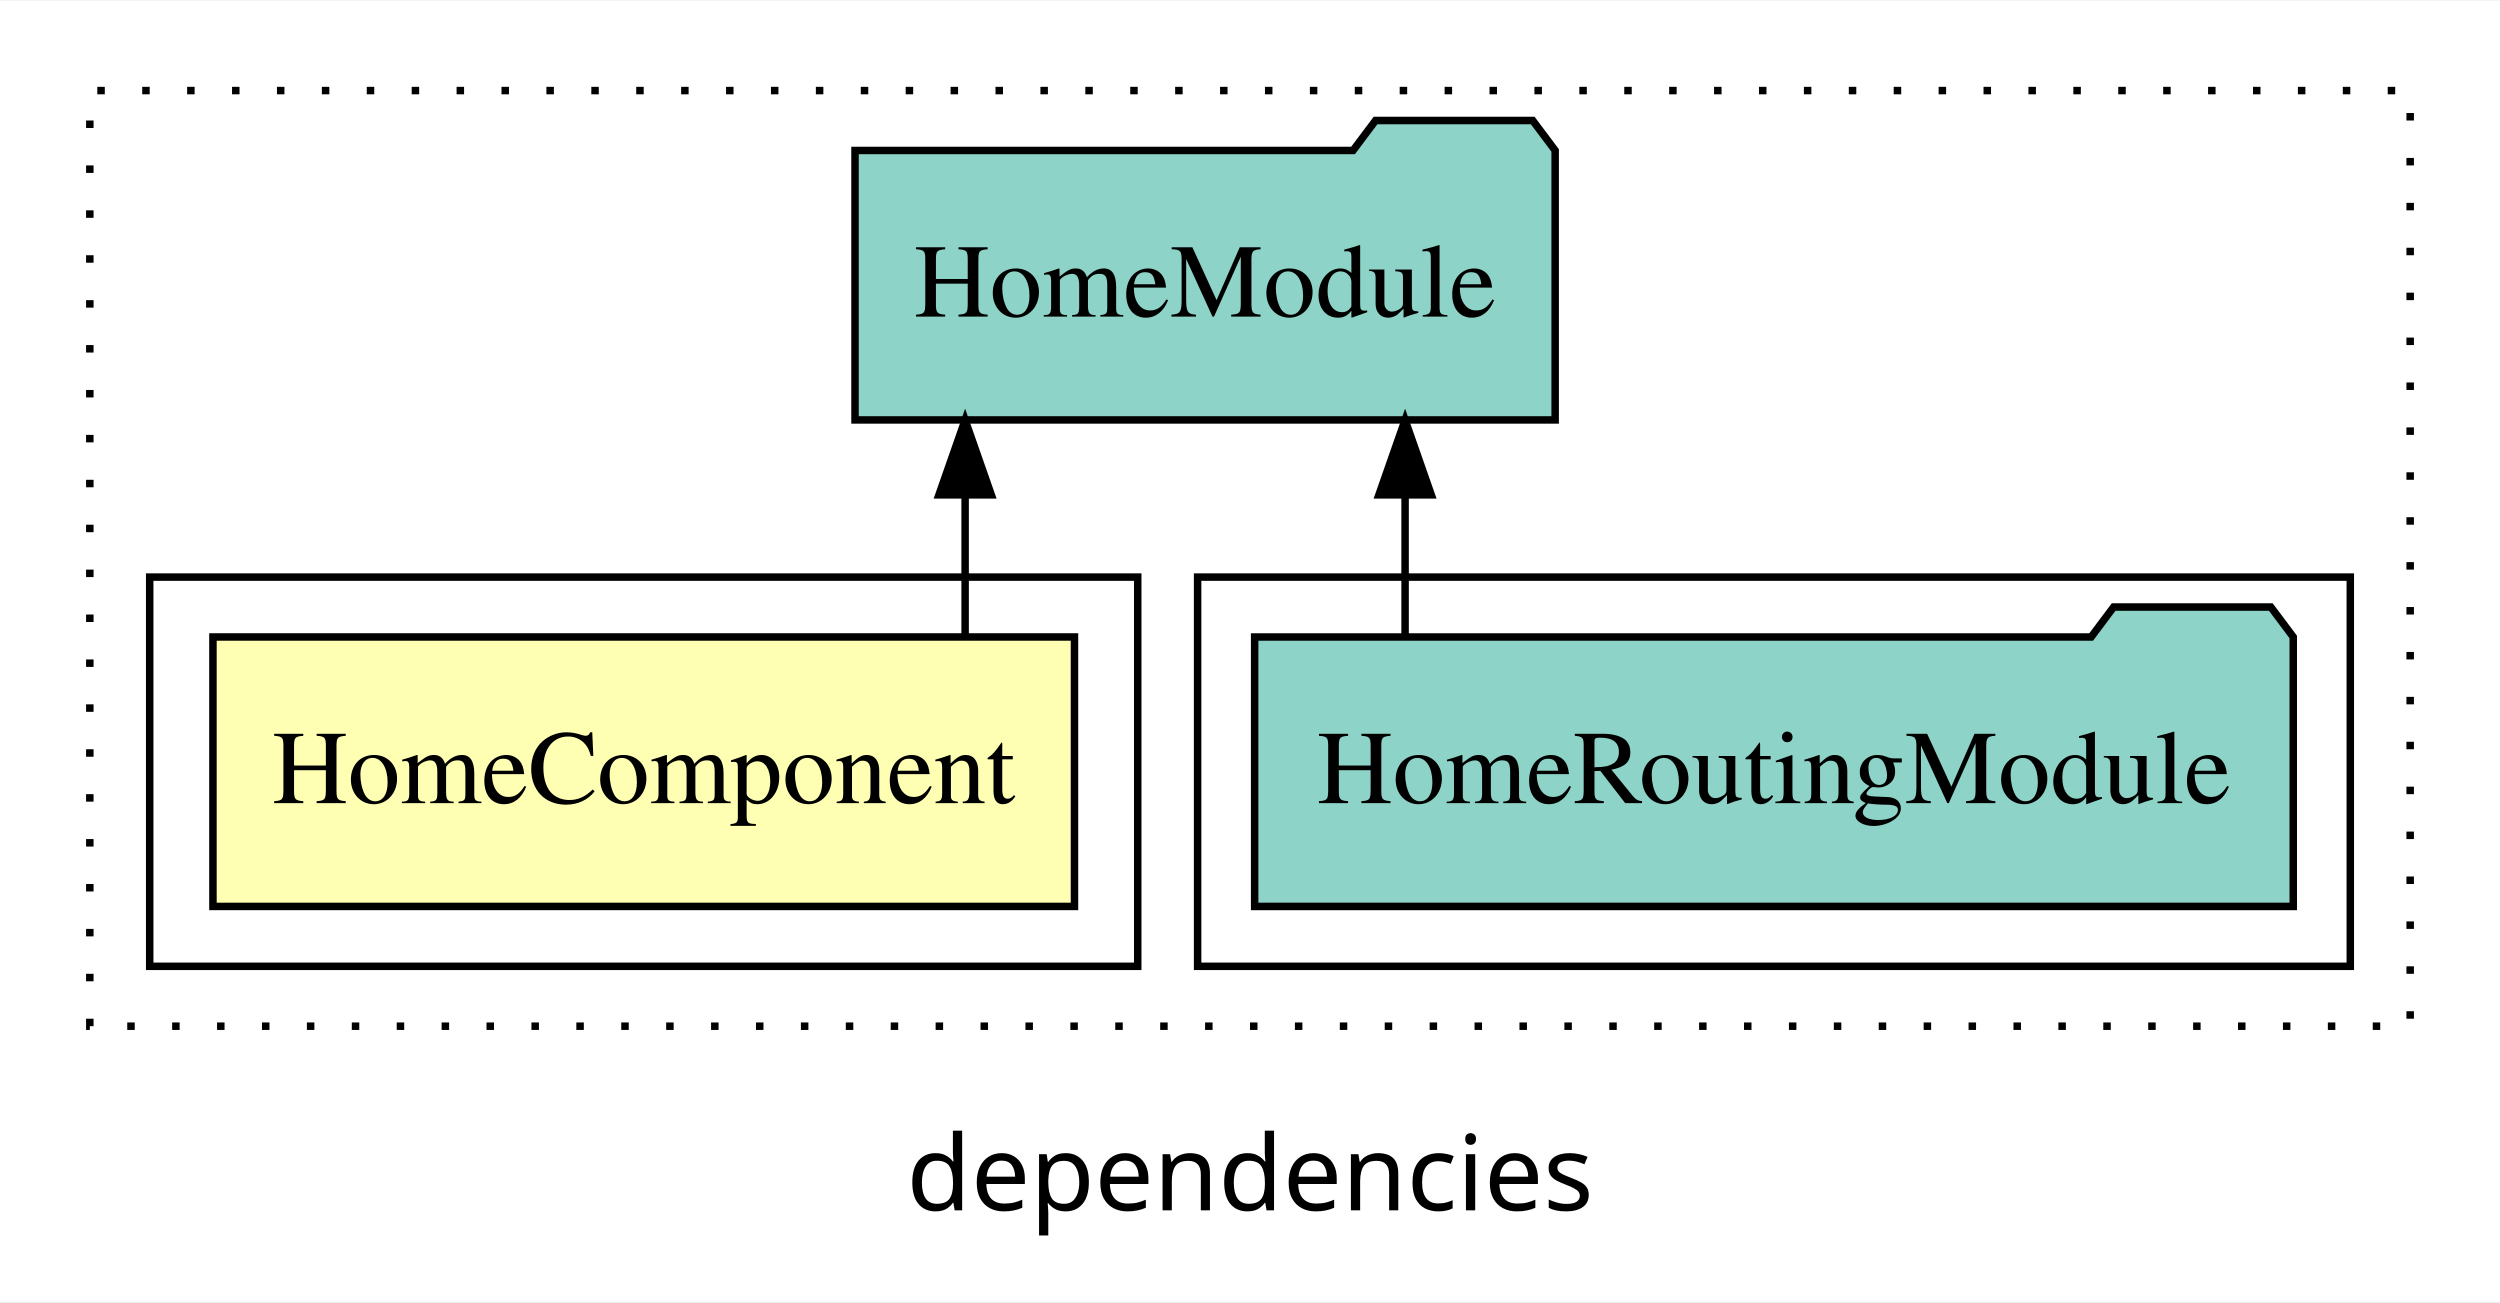
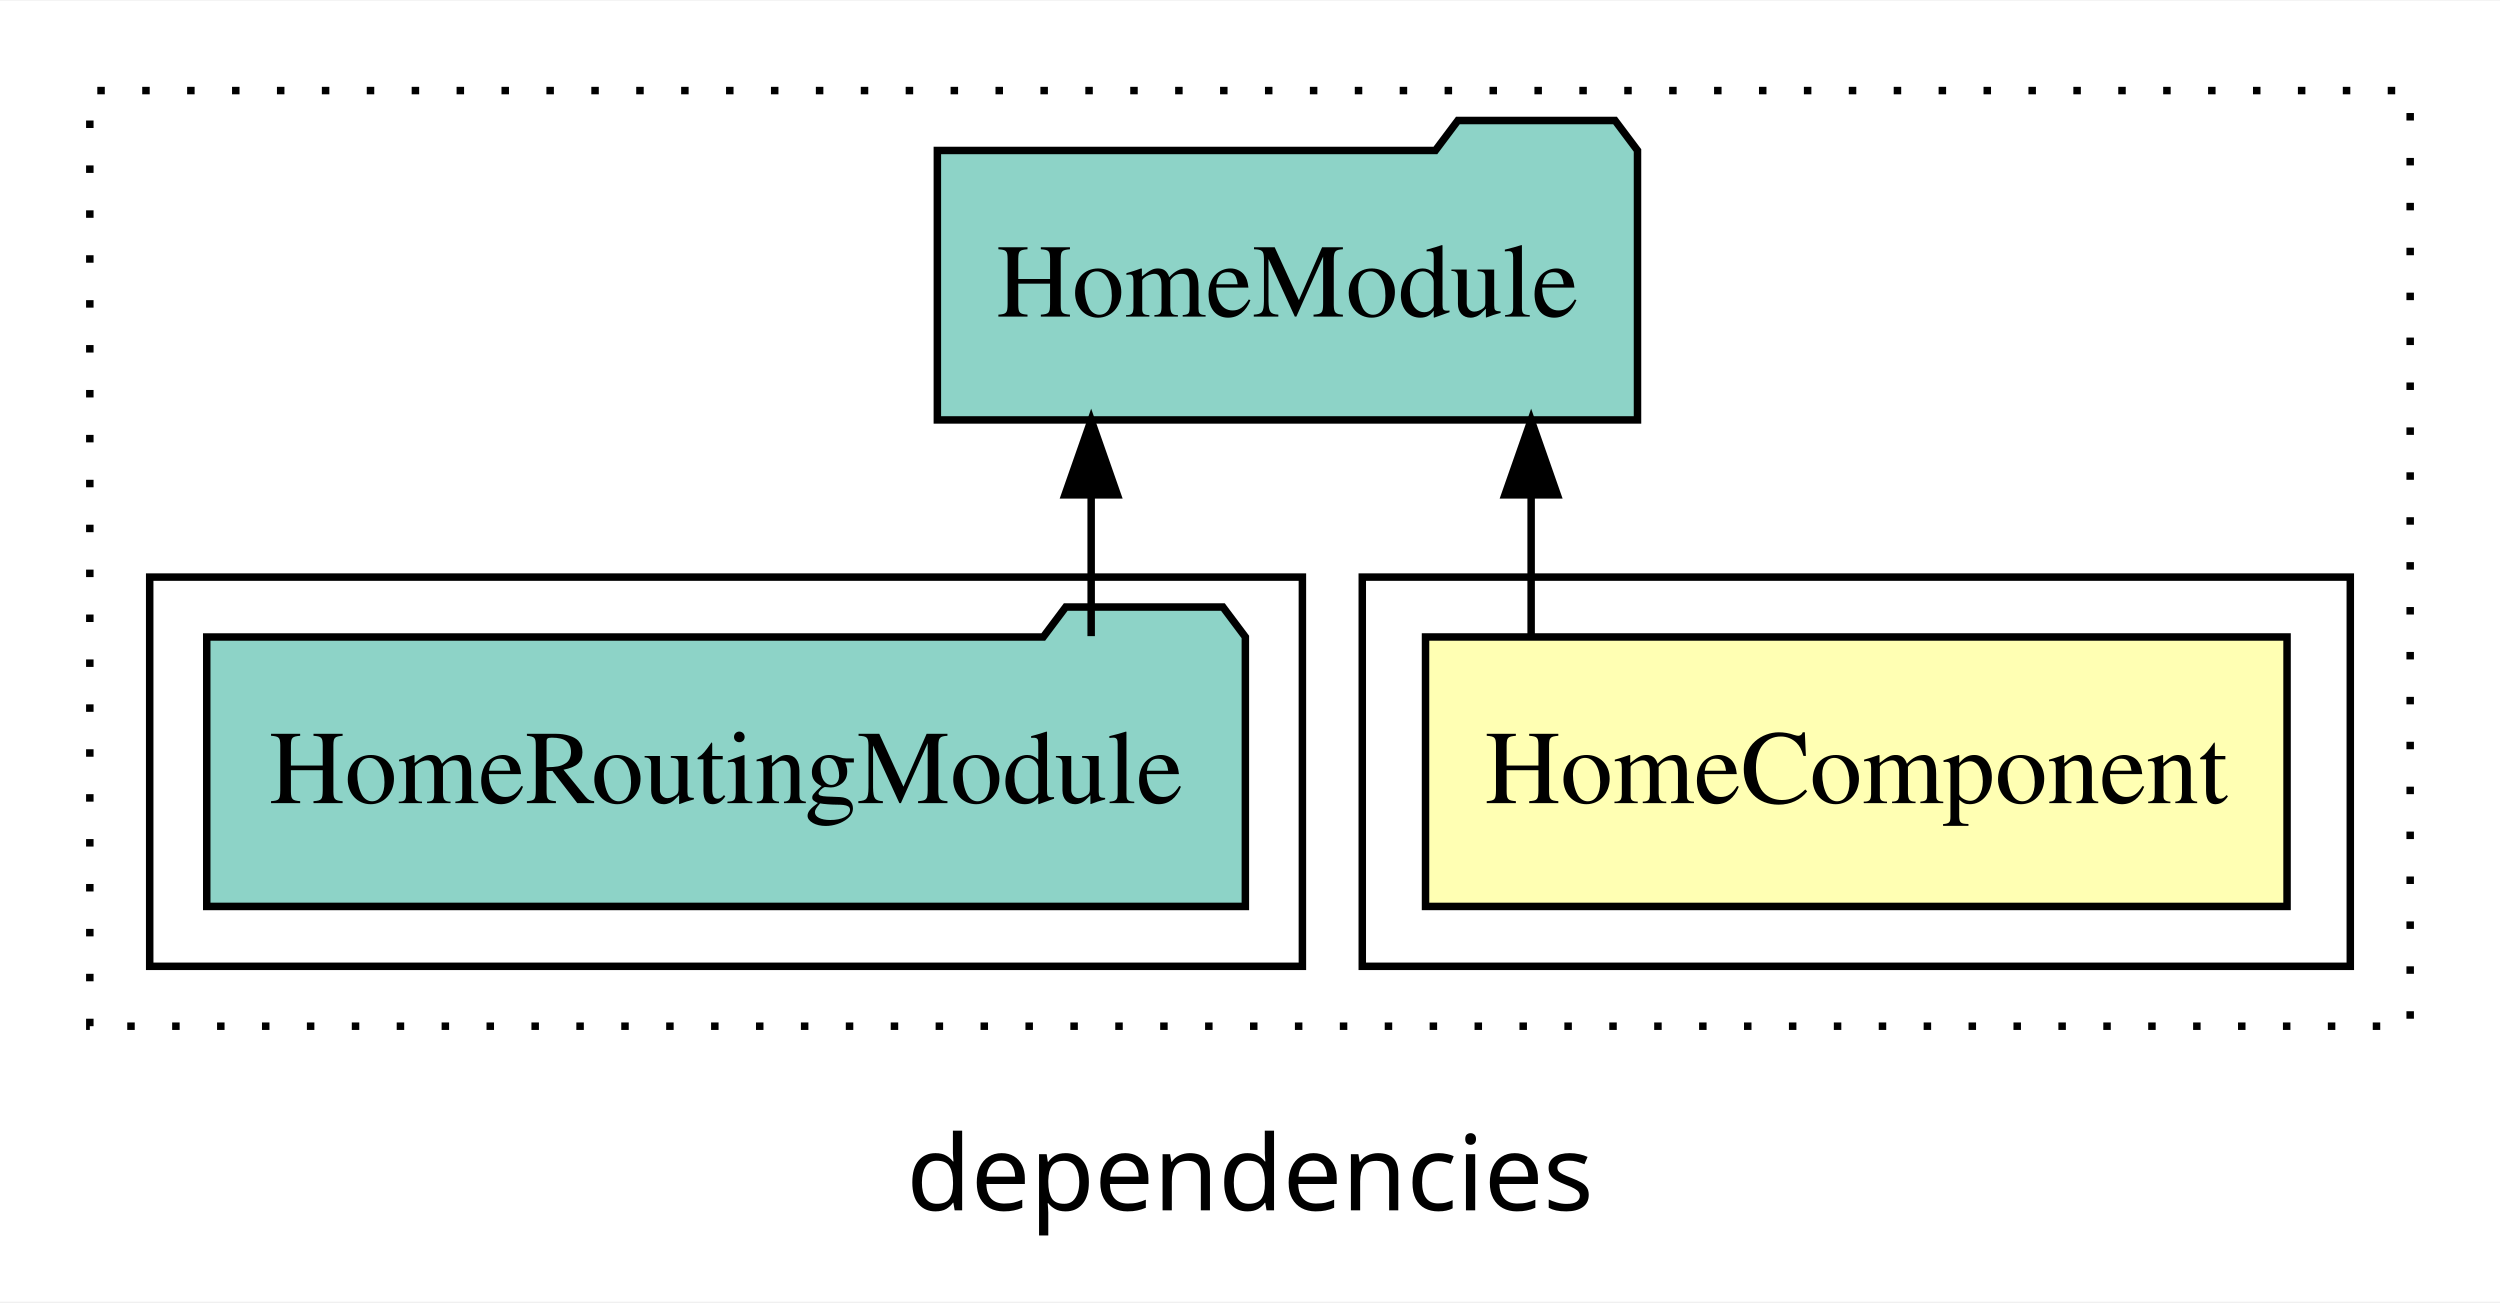
<svg xmlns="http://www.w3.org/2000/svg" width="334pt" height="174pt" viewBox="0.00 0.00 334.00 173.80">
  <g id="graph0" class="graph" transform="scale(1 1) rotate(0) translate(4 169.8)">
    <polygon fill="white" stroke="transparent" points="-4,4 -4,-169.8 330,-169.8 330,4 -4,4" />
    <text text-anchor="middle" x="163" y="-8.2" font-family="sans-serif" font-size="14.00">dependencies</text>
    <g id="clust1" class="cluster">
      <polygon fill="none" stroke="black" stroke-dasharray="1,5" points="8,-32.8 8,-157.8 318,-157.8 318,-32.8 8,-32.8" />
    </g>
+     <g id="clust2" class="cluster">
+       <polygon fill="none" stroke="black" points="178,-40.8 178,-92.8 310,-92.8 310,-40.8 178,-40.8" />
+     </g>
    <g id="clust4" class="cluster">
-       <polygon fill="none" stroke="black" points="156,-40.8 156,-92.8 310,-92.8 310,-40.8 156,-40.8" />
-     </g>
-     <g id="clust2" class="cluster">
-       <polygon fill="none" stroke="black" points="16,-40.8 16,-92.8 148,-92.8 148,-40.8 16,-40.8" />
+       <polygon fill="none" stroke="black" points="16,-40.8 16,-92.8 170,-92.8 170,-40.8 16,-40.8" />
    </g>
    <g id="node1" class="node">
-       <polygon fill="#ffffb3" stroke="black" points="139.55,-84.8 24.45,-84.8 24.45,-48.8 139.55,-48.8 139.55,-84.8" />
-       <text text-anchor="middle" x="82" y="-62.6" font-family="Times,serif" font-size="14.00">HomeComponent</text>
+       <polygon fill="#ffffb3" stroke="black" points="301.55,-84.8 186.45,-84.8 186.45,-48.8 301.55,-48.8 301.55,-84.8" />
+       <text text-anchor="middle" x="244" y="-62.6" font-family="Times,serif" font-size="14.00">HomeComponent</text>
    </g>
    <g id="node2" class="node">
-       <polygon fill="#8dd3c7" stroke="black" points="203.77,-149.8 200.77,-153.8 179.77,-153.8 176.77,-149.8 110.23,-149.8 110.23,-113.8 203.77,-113.8 203.77,-149.8" />
-       <text text-anchor="middle" x="157" y="-127.6" font-family="Times,serif" font-size="14.00">HomeModule</text>
+       <polygon fill="#8dd3c7" stroke="black" points="214.77,-149.8 211.77,-153.8 190.77,-153.8 187.77,-149.8 121.23,-149.8 121.23,-113.8 214.77,-113.8 214.77,-149.8" />
+       <text text-anchor="middle" x="168" y="-127.6" font-family="Times,serif" font-size="14.00">HomeModule</text>
    </g>
    <g id="edge1" class="edge">
-       <path fill="none" stroke="black" d="M124.94,-84.91C124.94,-84.91 124.94,-103.79 124.94,-103.79" />
-       <polygon fill="black" stroke="black" points="121.44,-103.79 124.94,-113.79 128.44,-103.79 121.44,-103.79" />
+       <path fill="none" stroke="black" d="M200.56,-84.91C200.56,-84.91 200.56,-103.79 200.56,-103.79" />
+       <polygon fill="black" stroke="black" points="197.06,-103.79 200.56,-113.79 204.06,-103.79 197.06,-103.79" />
    </g>
    <g id="node3" class="node">
-       <polygon fill="#8dd3c7" stroke="black" points="302.38,-84.8 299.38,-88.8 278.38,-88.8 275.38,-84.8 163.62,-84.8 163.62,-48.8 302.38,-48.8 302.38,-84.8" />
-       <text text-anchor="middle" x="233" y="-62.6" font-family="Times,serif" font-size="14.00">HomeRoutingModule</text>
+       <polygon fill="#8dd3c7" stroke="black" points="162.38,-84.8 159.38,-88.8 138.38,-88.8 135.38,-84.8 23.62,-84.8 23.62,-48.8 162.38,-48.8 162.38,-84.8" />
+       <text text-anchor="middle" x="93" y="-62.6" font-family="Times,serif" font-size="14.00">HomeRoutingModule</text>
    </g>
    <g id="edge2" class="edge">
-       <path fill="none" stroke="black" d="M183.72,-84.91C183.72,-84.91 183.72,-103.79 183.72,-103.79" />
-       <polygon fill="black" stroke="black" points="180.22,-103.79 183.72,-113.79 187.22,-103.79 180.22,-103.79" />
+       <path fill="none" stroke="black" d="M141.78,-84.91C141.78,-84.91 141.78,-103.79 141.78,-103.79" />
+       <polygon fill="black" stroke="black" points="138.28,-103.79 141.78,-113.79 145.28,-103.79 138.28,-103.79" />
    </g>
  </g>
</svg>
